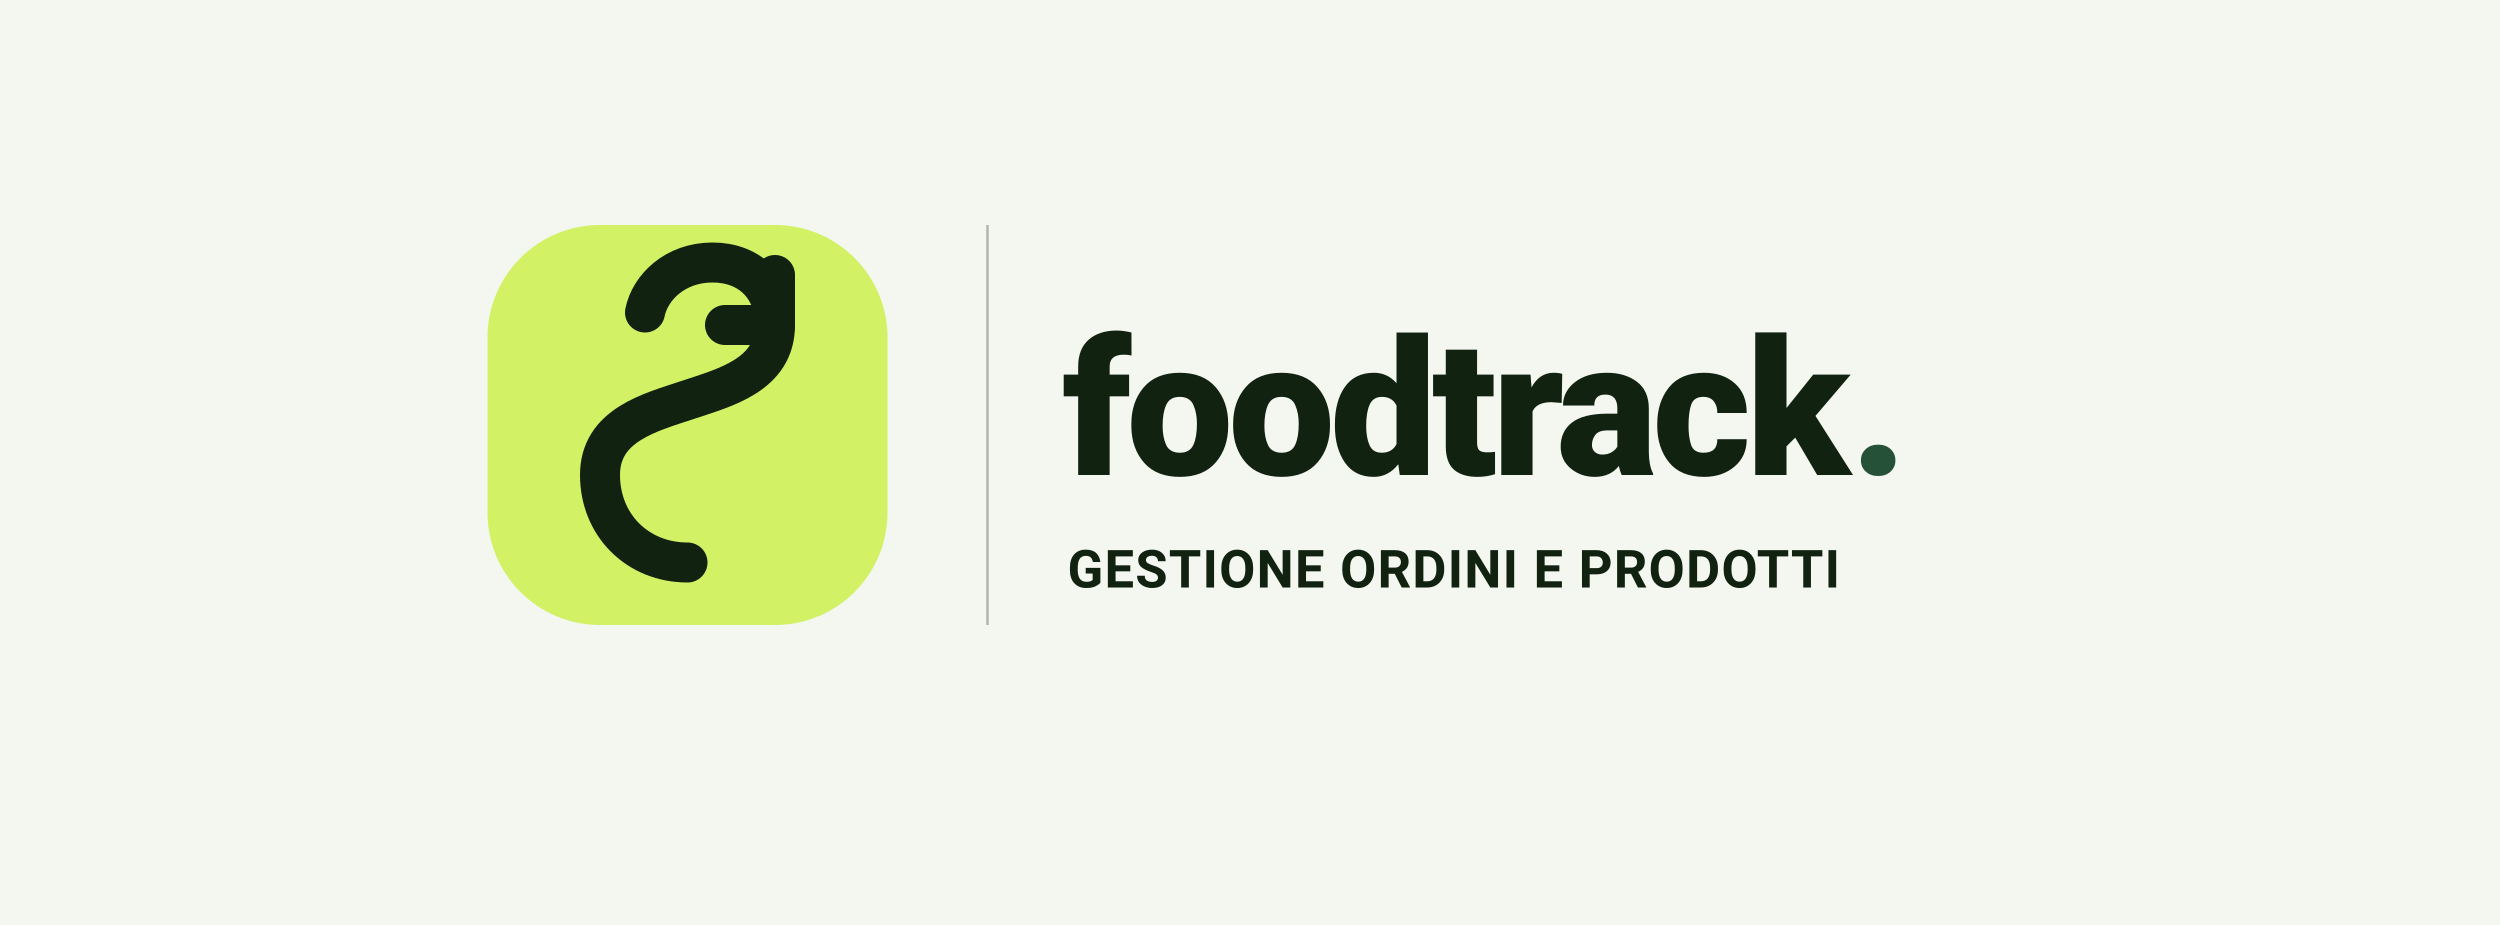
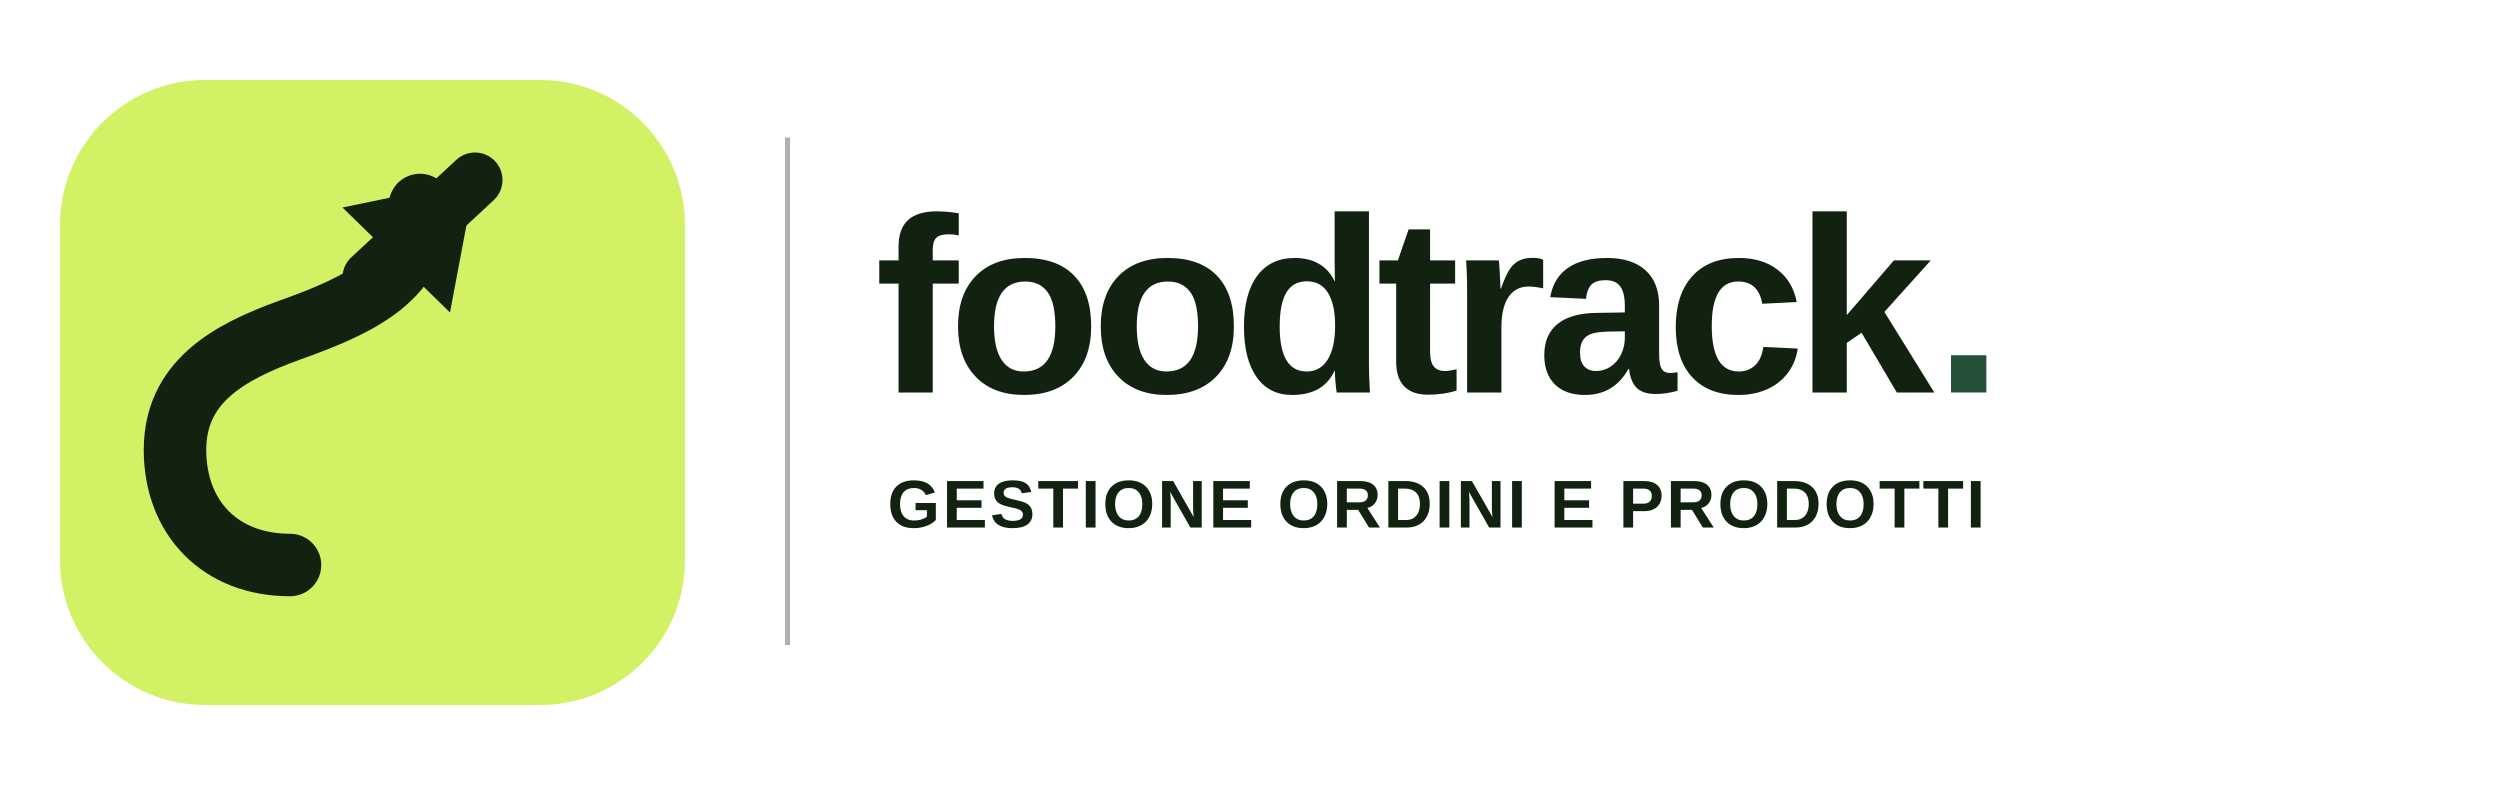
- <svg xmlns="http://www.w3.org/2000/svg" viewBox="0 0 1000 370" width="100%" height="100%">
-   <rect width="1000" height="370" fill="#F4F6F0" />
-   <rect x="195" y="90" width="160" height="160" rx="45" ry="45" fill="#D2F165" />
-   <path d="M 275,225 C 255,225 240,210 240,190 C 240,170 260,165 275,160 C 290,155 310,150 310,130 C 310,115 300,105 285,105 C 270,105 260,115 258,125" fill="none" stroke="#112211" stroke-width="16" stroke-linecap="round" stroke-linejoin="round" />
-   <path d="M 310,130 L 310,110 M 310,130 L 290,130" fill="none" stroke="#112211" stroke-width="16" stroke-linecap="round" stroke-linejoin="round" />
-   <line x1="395" y1="90" x2="395" y2="250" stroke="#112211" stroke-width="1" opacity="0.3" />
-   <text x="425" y="190" font-family="system-ui, -apple-system, BlinkMacSystemFont, 'Segoe UI', Roboto, sans-serif" font-size="76" font-weight="800" fill="#112211" letter-spacing="-2">foodtrack<tspan fill="#245137">.</tspan>
+ <svg xmlns="http://www.w3.org/2000/svg" viewBox="0 0 1000 320" width="100%" height="100%" role="img" aria-labelledby="title desc">
+   <rect width="1000" height="320" fill="#FFFFFF" />
+   <rect x="24" y="32" width="250" height="250" rx="58" fill="#D2F165" />
+   <path d="M116 226 C88 226 70 207 70 180 C70 153 91 141 116 132 C144 122 168 111 168 82" fill="none" stroke="#112211" stroke-width="25" stroke-linecap="round" stroke-linejoin="round" />
+   <path d="M137 83 L190 72 L180 125 Z" fill="#112211" />
+   <path d="M148 111 L190 72" fill="none" stroke="#112211" stroke-width="22" stroke-linecap="round" />
+   <line x1="315" y1="55" x2="315" y2="258" stroke="#112211" stroke-width="2" opacity=".35" />
+   <text x="350" y="157" font-family="Arial, Helvetica, sans-serif" font-size="100" font-weight="800" letter-spacing="-4" fill="#112211">foodtrack<tspan fill="#245137">.</tspan>
  </text>
-   <text x="427" y="235" font-family="system-ui, -apple-system, BlinkMacSystemFont, 'Segoe UI', Roboto, sans-serif" font-size="21" font-weight="700" fill="#112211" letter-spacing="0.5">GESTIONE ORDINI E PRODOTTI</text>
+   <text x="355" y="211" font-family="Arial, Helvetica, sans-serif" font-size="27" font-weight="700" letter-spacing="1" fill="#112211">GESTIONE ORDINI E PRODOTTI</text>
</svg>
